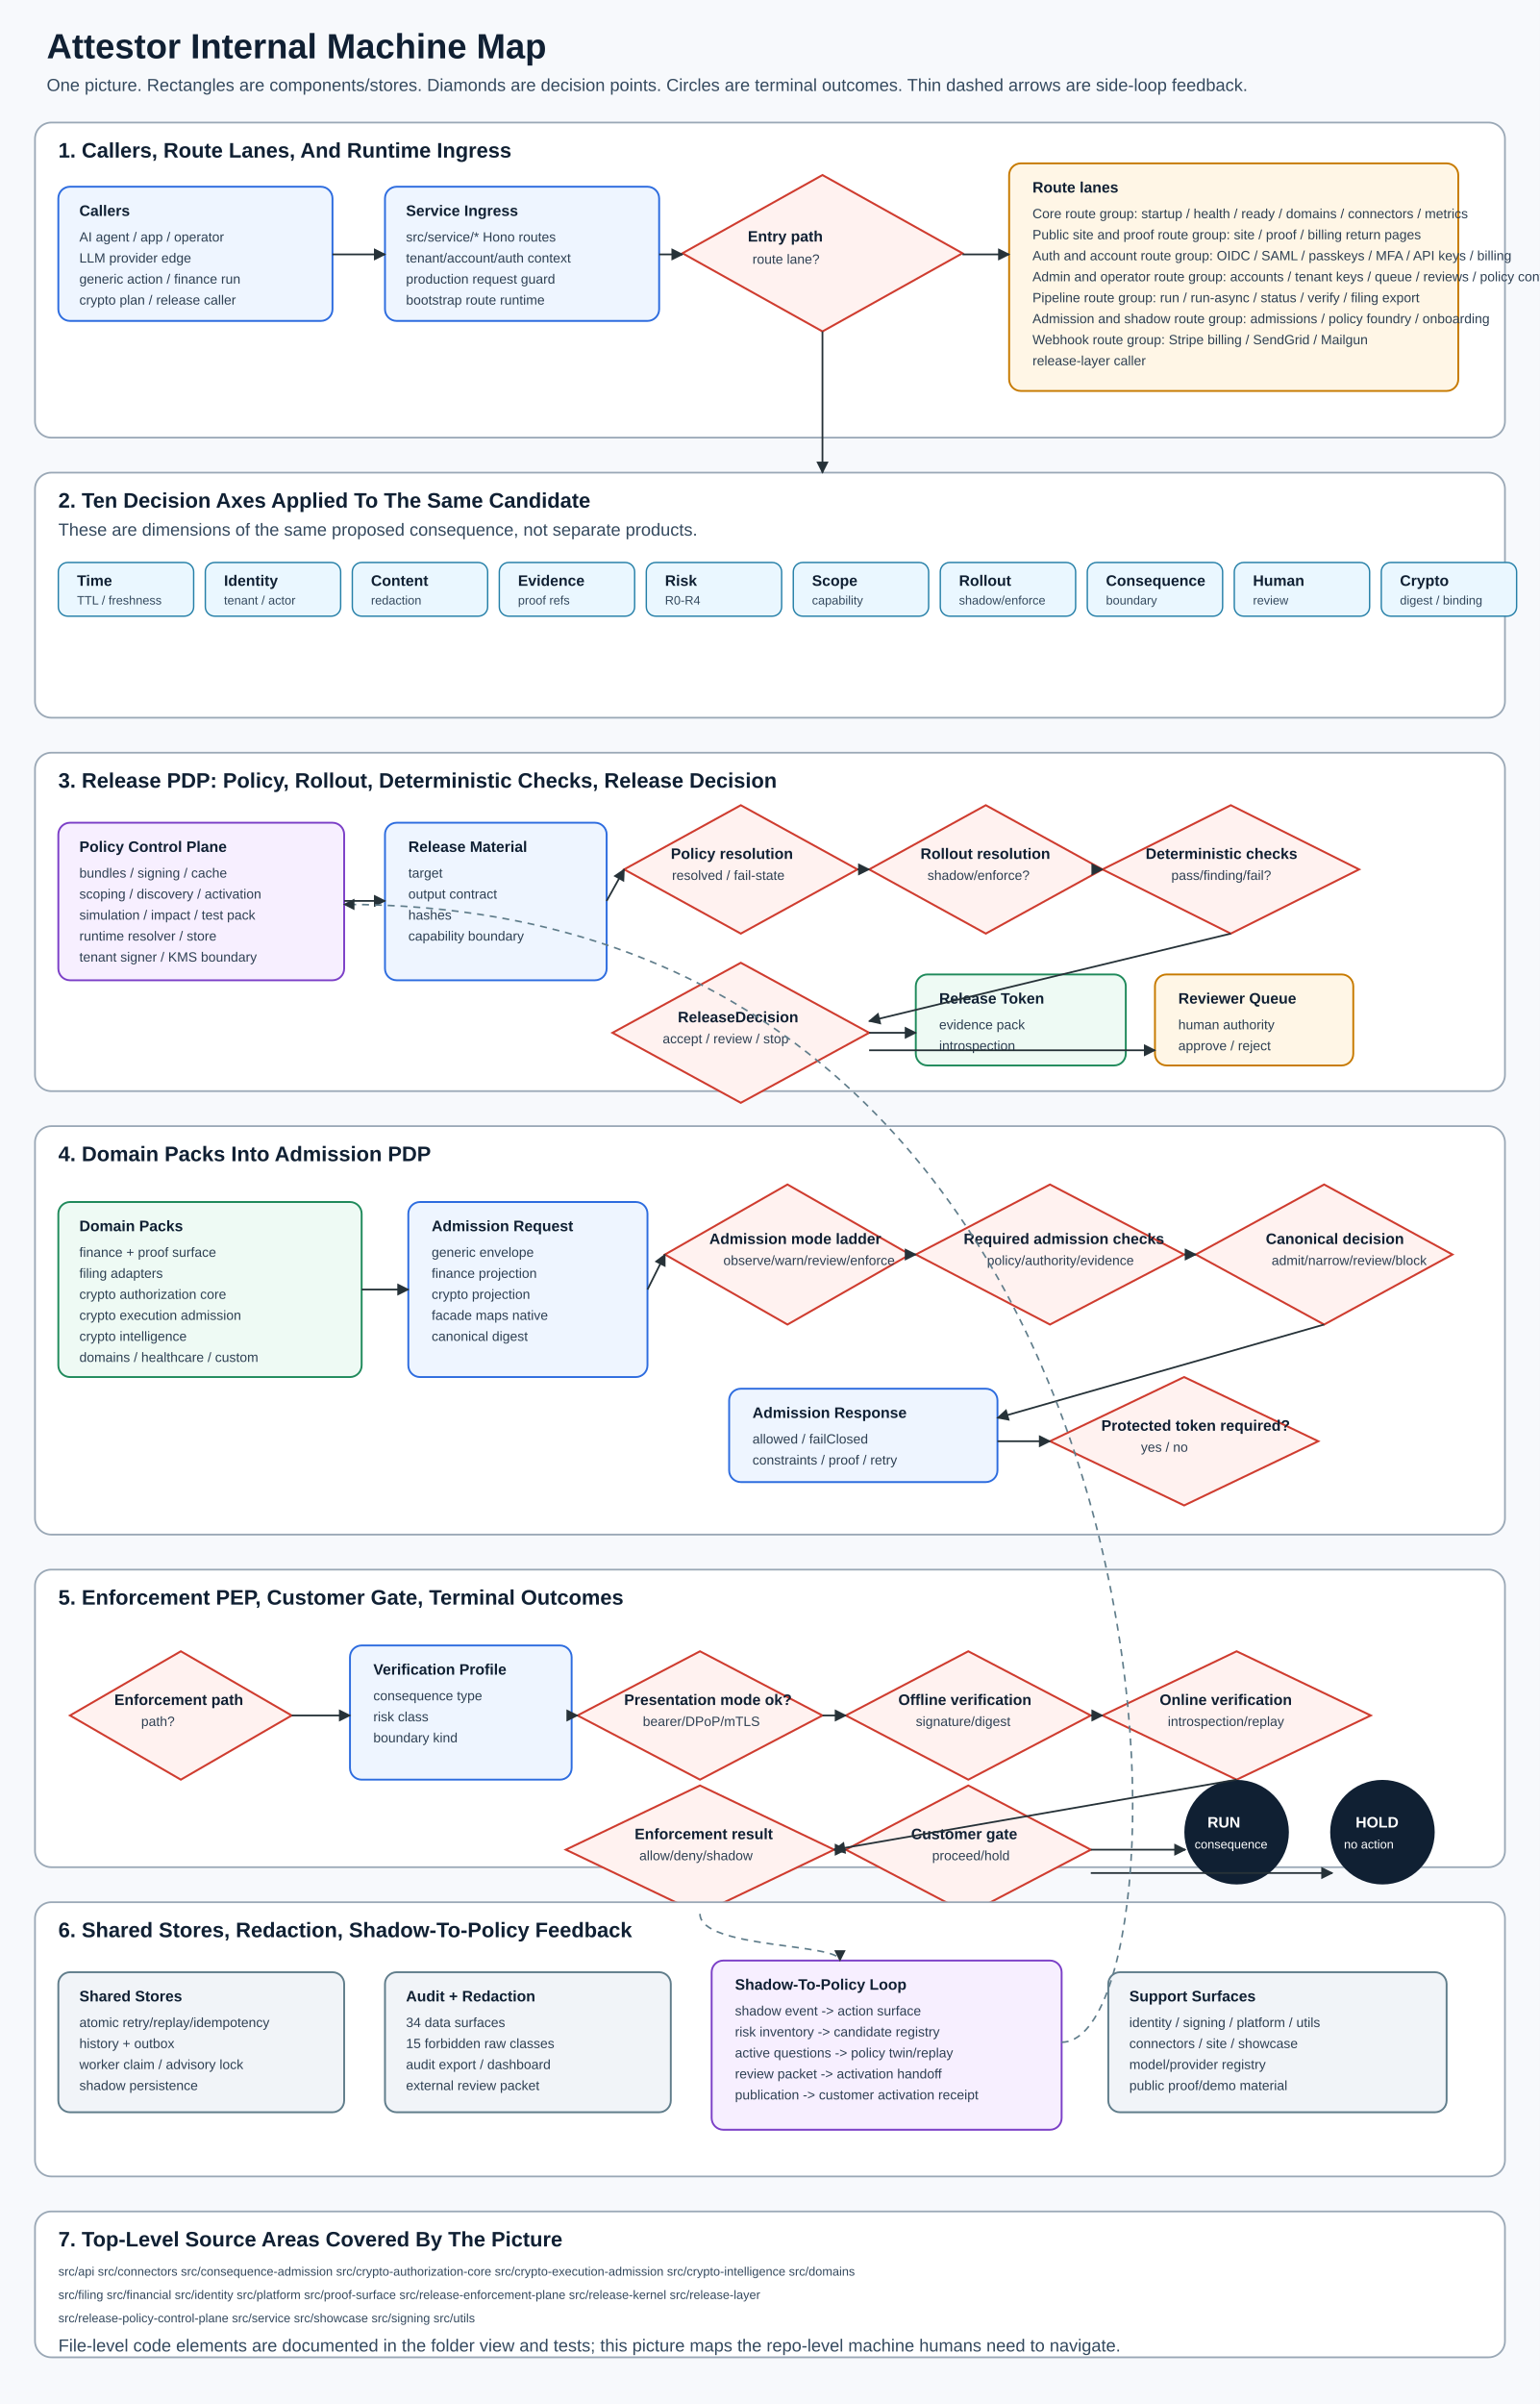
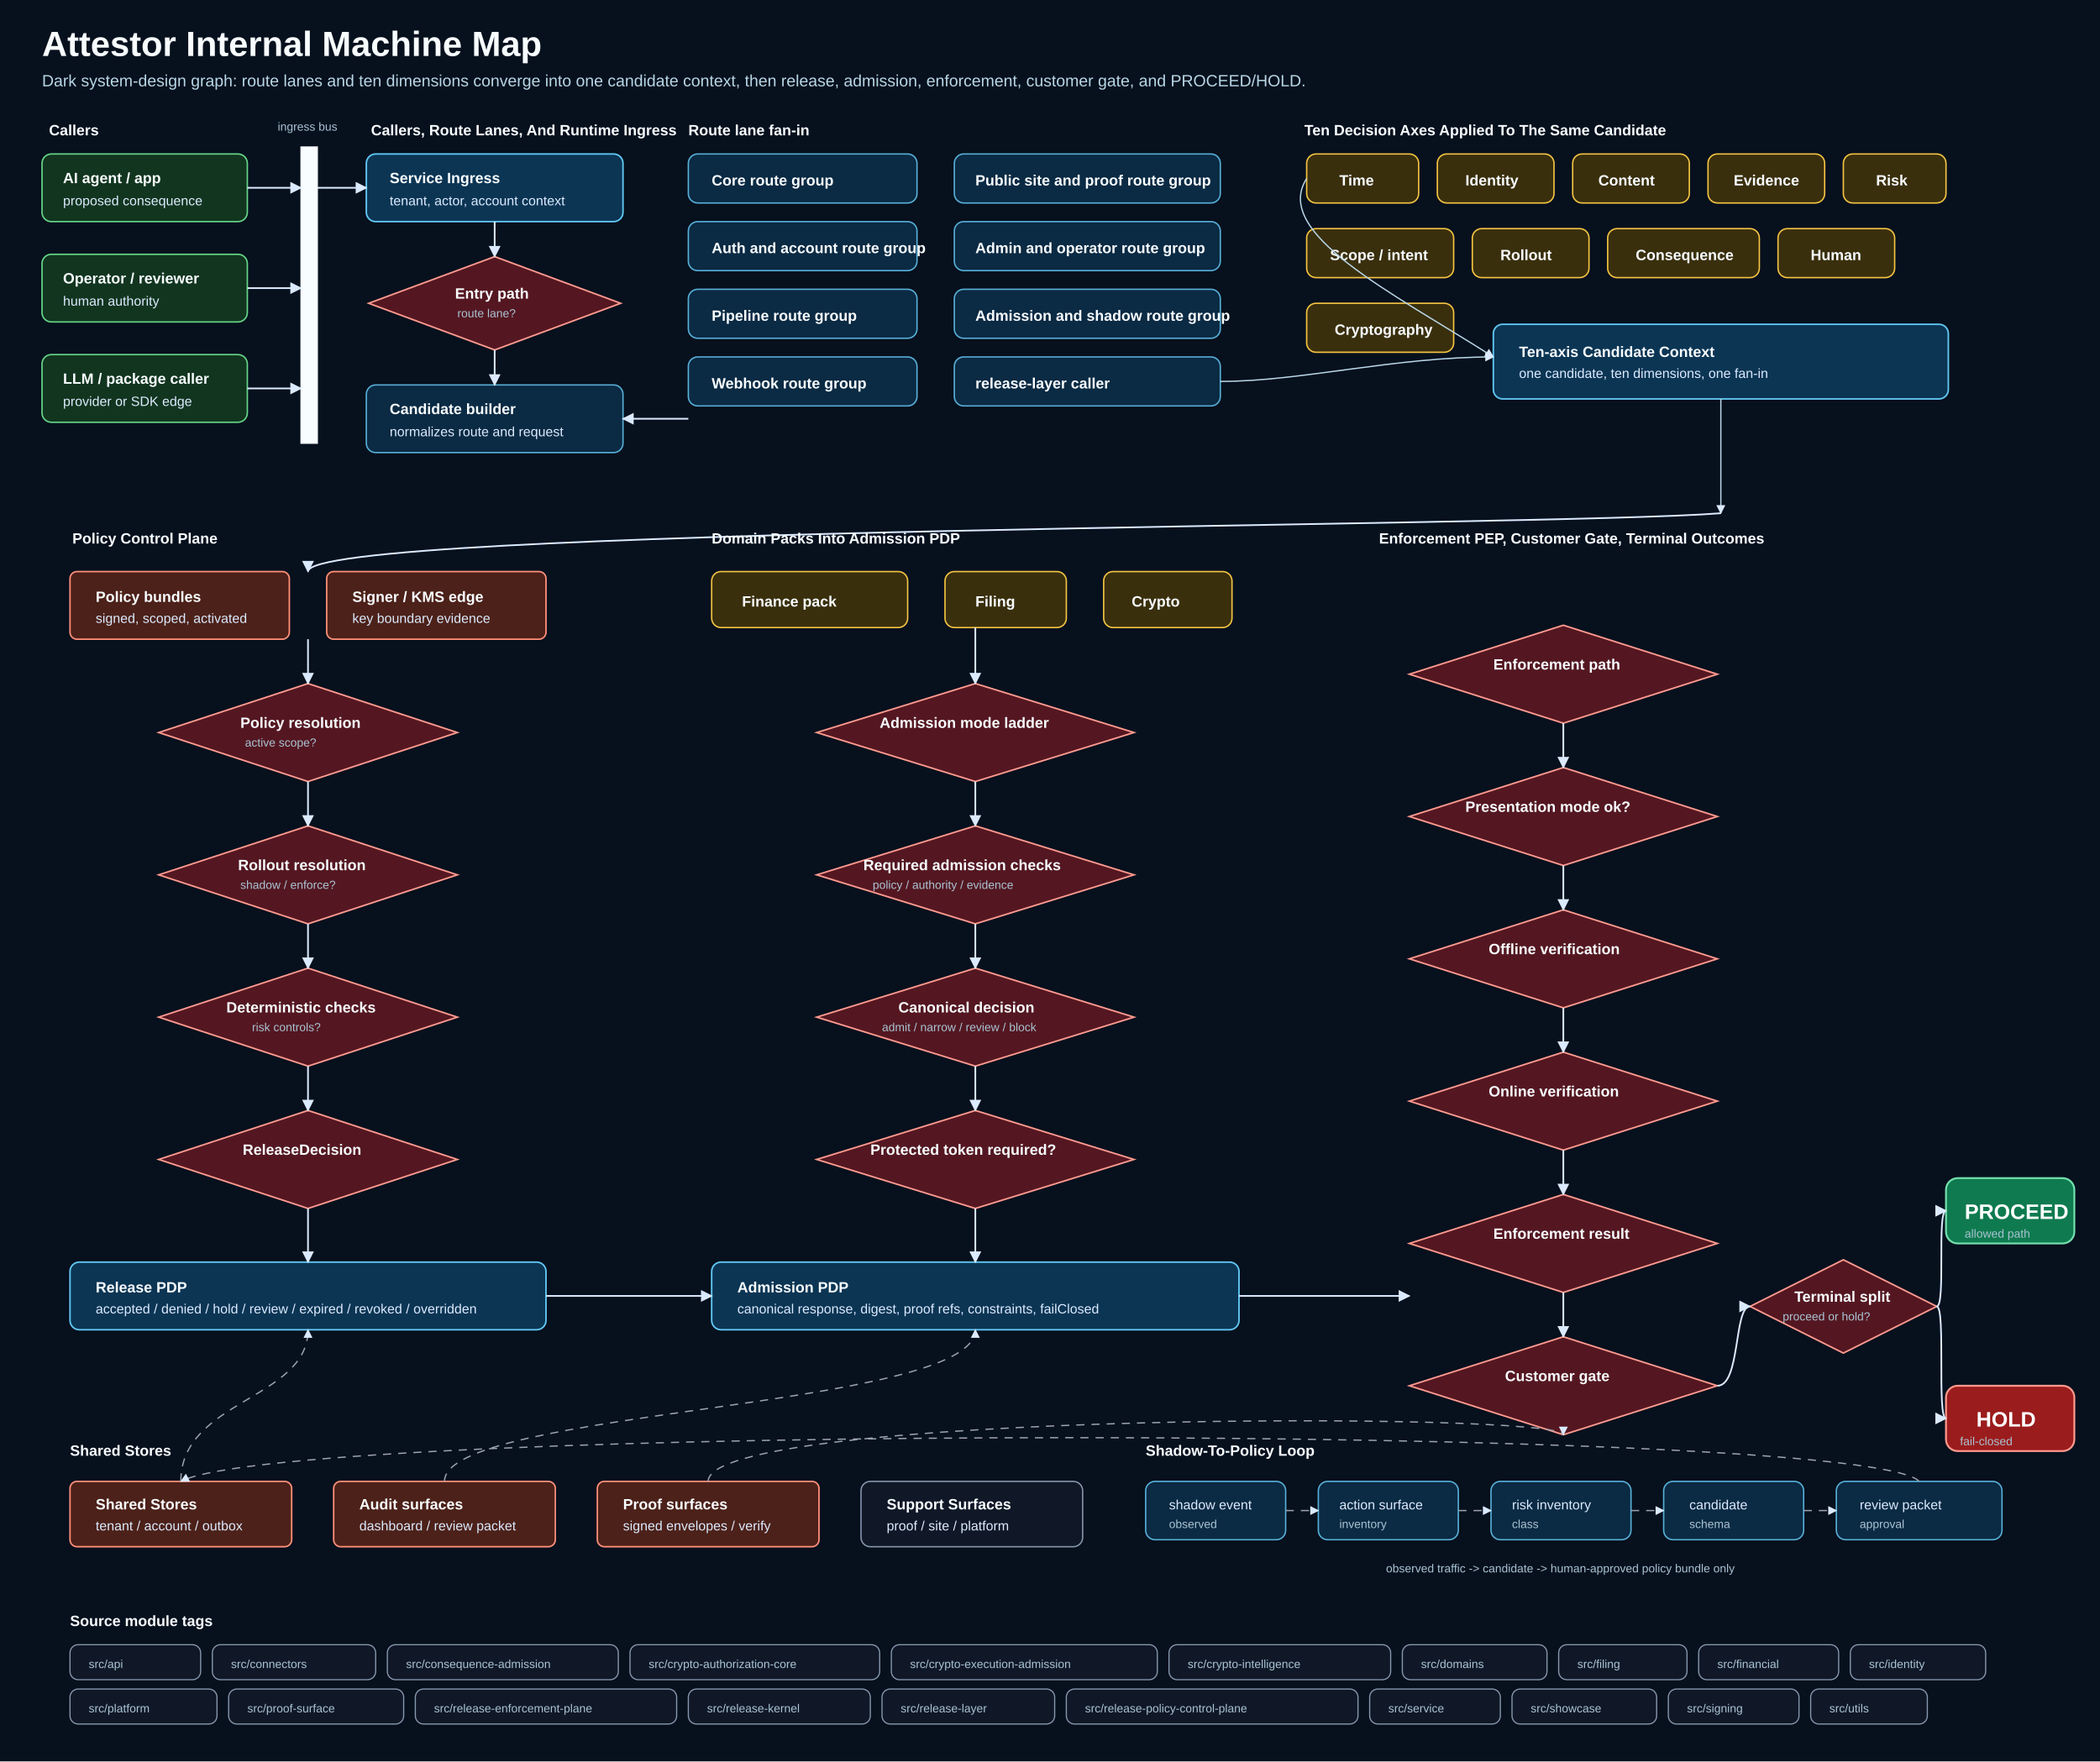
- <svg xmlns="http://www.w3.org/2000/svg" width="1320" height="2060" viewBox="0 0 1320 2060" role="img" aria-labelledby="title desc">
+ <svg xmlns="http://www.w3.org/2000/svg" width="1800" height="1510" viewBox="0 0 1800 1510" role="img" aria-labelledby="title desc">
  <defs>
    <marker id="arrow" viewBox="0 0 10 10" refX="9" refY="5" markerWidth="7" markerHeight="7" orient="auto-start-reverse">
-       <path d="M 0 0 L 10 5 L 0 10 z" fill="#263238" />
+       <path d="M 0 0 L 10 5 L 0 10 z" fill="#dbeafe" />
    </marker>
    <style>
-       .page { fill: #f7f9fc; }
-       .title { font: 700 30px Arial, Helvetica, sans-serif; fill: #102033; }
-       .subtitle { font: 400 15px Arial, Helvetica, sans-serif; fill: #34495e; }
-       .section { fill: #ffffff; stroke: #9aa8b6; stroke-width: 1.5; rx: 14; }
-       .sectionTitle { font: 700 18px Arial, Helvetica, sans-serif; fill: #102033; }
-       .box { fill: #eef5ff; stroke: #2d6cdf; stroke-width: 1.6; rx: 10; }
-       .box2 { fill: #eefaf4; stroke: #1f8a5b; stroke-width: 1.6; rx: 10; }
-       .box3 { fill: #fff6e6; stroke: #c77a00; stroke-width: 1.6; rx: 10; }
-       .box4 { fill: #f7efff; stroke: #7b3fc7; stroke-width: 1.6; rx: 10; }
-       .store { fill: #f1f4f8; stroke: #607d8b; stroke-width: 1.6; rx: 10; }
-       .term { fill: #102033; stroke: #102033; stroke-width: 1.6; }
-       .diamond { fill: #fff2f0; stroke: #cf3c2f; stroke-width: 1.7; }
-       .label { font: 700 13px Arial, Helvetica, sans-serif; fill: #102033; }
-       .small { font: 400 11.5px Arial, Helvetica, sans-serif; fill: #2e4053; }
-       .tiny { font: 400 10.5px Arial, Helvetica, sans-serif; fill: #34495e; }
-       .white { fill: #ffffff; }
-       .axis { fill: #eaf7ff; stroke: #2680a8; stroke-width: 1.2; rx: 8; }
-       .chip { fill: #ffffff; stroke: #bcc8d6; stroke-width: 1.1; rx: 8; }
-       .arrow { stroke: #263238; stroke-width: 1.5; fill: none; marker-end: url(#arrow); }
-       .dash { stroke: #607d8b; stroke-width: 1.4; fill: none; stroke-dasharray: 6 5; marker-end: url(#arrow); }
+       .page { fill: #07101d; }
+       .title { font: 700 30px Arial, Helvetica, sans-serif; fill: #f8fdff; }
+       .subtitle { font: 400 14px Arial, Helvetica, sans-serif; fill: #b8d7e6; }
+       .label { font: 700 12.8px Arial, Helvetica, sans-serif; fill: #f8fdff; }
+       .body { font: 400 11.5px Arial, Helvetica, sans-serif; fill: #dbeafe; }
+       .tiny { font: 400 10px Arial, Helvetica, sans-serif; fill: #a9c3d3; }
+       .nodeGreen { fill: #12351f; stroke: #64d487; stroke-width: 1.25; rx: 8; }
+       .nodeBlue { fill: #0c3554; stroke: #61c7f2; stroke-width: 1.35; rx: 8; }
+       .nodeBlue2 { fill: #0b2a43; stroke: #57afd7; stroke-width: 1.2; rx: 8; }
+       .nodeYellow { fill: #3a2f0d; stroke: #f4c542; stroke-width: 1.2; rx: 8; }
+       .nodeRed { fill: #4c2119; stroke: #ff8f79; stroke-width: 1.3; rx: 6; }
+       .nodeGray { fill: #101827; stroke: #8798ad; stroke-width: 1.15; rx: 8; }
+       .decision { fill: #541721; stroke: #ff9a8f; stroke-width: 1.35; }
+       .bus { fill: #f8fdff; stroke: #f8fdff; stroke-width: 1; }
+       .arrow { stroke: #dbeafe; stroke-width: 1.45; fill: none; marker-end: url(#arrow); }
+       .thinArrow { stroke: #b8d7e6; stroke-width: 1.1; fill: none; marker-end: url(#arrow); }
+       .dash { stroke: #9ca3af; stroke-width: 1.1; fill: none; stroke-dasharray: 7 6; marker-end: url(#arrow); }
+       .soft { stroke: #32536b; stroke-width: 1; fill: none; }
+       .proceed { fill: #0f7a4f; stroke: #75e0ae; stroke-width: 1.6; rx: 10; }
+       .hold { fill: #9b1c1c; stroke: #ff9a8f; stroke-width: 1.6; rx: 10; }
+       .termText { font: 700 18px Arial, Helvetica, sans-serif; fill: #ffffff; }
+       .chip { fill: #101827; stroke: #8798ad; stroke-width: 1; rx: 7; }
    </style>
  </defs>
-   <rect class="page" x="0" y="0" width="1320" height="2060" />
-   <text class="title" x="40" y="50">Attestor Internal Machine Map</text>
-   <text class="subtitle" x="40" y="78">One picture. Rectangles are components/stores. Diamonds are decision points. Circles are terminal outcomes. Thin dashed arrows are side-loop feedback.</text>
-   <rect class="section" x="30" y="105" width="1260" height="270" />
-   <text class="sectionTitle" x="50" y="135">1. Callers, Route Lanes, And Runtime Ingress</text>
-   <rect class="box" x="50" y="160" width="235" height="115" />
-   <text class="label" x="68" y="185">Callers</text>
-   <text class="small" x="68" y="207">AI agent / app / operator</text>
-   <text class="small" x="68" y="225">LLM provider edge</text>
-   <text class="small" x="68" y="243">generic action / finance run</text>
-   <text class="small" x="68" y="261">crypto plan / release caller</text>
-   <rect class="box" x="330" y="160" width="235" height="115" />
-   <text class="label" x="348" y="185">Service Ingress</text>
-   <text class="small" x="348" y="207">src/service/* Hono routes</text>
-   <text class="small" x="348" y="225">tenant/account/auth context</text>
-   <text class="small" x="348" y="243">production request guard</text>
-   <text class="small" x="348" y="261">bootstrap route runtime</text>
-   <polygon class="diamond" points="705,150 825,217 705,284 585,217" />
-   <text class="label" x="641" y="207">Entry path</text>
-   <text class="small" x="645" y="226">route lane?</text>
-   <rect class="box3" x="865" y="140" width="385" height="195" />
-   <text class="label" x="885" y="165">Route lanes</text>
-   <text class="small" x="885" y="187">Core route group: startup / health / ready / domains / connectors / metrics</text>
-   <text class="small" x="885" y="205">Public site and proof route group: site / proof / billing return pages</text>
-   <text class="small" x="885" y="223">Auth and account route group: OIDC / SAML / passkeys / MFA / API keys / billing</text>
-   <text class="small" x="885" y="241">Admin and operator route group: accounts / tenant keys / queue / reviews / policy control</text>
-   <text class="small" x="885" y="259">Pipeline route group: run / run-async / status / verify / filing export</text>
-   <text class="small" x="885" y="277">Admission and shadow route group: admissions / policy foundry / onboarding</text>
-   <text class="small" x="885" y="295">Webhook route group: Stripe billing / SendGrid / Mailgun</text>
-   <text class="small" x="885" y="313">release-layer caller</text>
-   <path class="arrow" d="M285 218 H330" />
-   <path class="arrow" d="M565 218 H585" />
-   <path class="arrow" d="M825 218 H865" />
-   <rect class="section" x="30" y="405" width="1260" height="210" />
-   <text class="sectionTitle" x="50" y="435">2. Ten Decision Axes Applied To The Same Candidate</text>
-   <text class="subtitle" x="50" y="459">These are dimensions of the same proposed consequence, not separate products.</text>
-   <g transform="translate(50 482)">
-     <rect class="axis" x="0" y="0" width="116" height="46" />
-     <text class="label" x="16" y="20">Time</text>
-     <text class="tiny" x="16" y="36">TTL / freshness</text>
-     <rect class="axis" x="126" y="0" width="116" height="46" />
-     <text class="label" x="142" y="20">Identity</text>
-     <text class="tiny" x="142" y="36">tenant / actor</text>
-     <rect class="axis" x="252" y="0" width="116" height="46" />
-     <text class="label" x="268" y="20">Content</text>
-     <text class="tiny" x="268" y="36">redaction</text>
-     <rect class="axis" x="378" y="0" width="116" height="46" />
-     <text class="label" x="394" y="20">Evidence</text>
-     <text class="tiny" x="394" y="36">proof refs</text>
-     <rect class="axis" x="504" y="0" width="116" height="46" />
-     <text class="label" x="520" y="20">Risk</text>
-     <text class="tiny" x="520" y="36">R0-R4</text>
-     <rect class="axis" x="630" y="0" width="116" height="46" />
-     <text class="label" x="646" y="20">Scope</text>
-     <text class="tiny" x="646" y="36">capability</text>
-     <rect class="axis" x="756" y="0" width="116" height="46" />
-     <text class="label" x="772" y="20">Rollout</text>
-     <text class="tiny" x="772" y="36">shadow/enforce</text>
-     <rect class="axis" x="882" y="0" width="116" height="46" />
-     <text class="label" x="898" y="20">Consequence</text>
-     <text class="tiny" x="898" y="36">boundary</text>
-     <rect class="axis" x="1008" y="0" width="116" height="46" />
-     <text class="label" x="1024" y="20">Human</text>
-     <text class="tiny" x="1024" y="36">review</text>
-     <rect class="axis" x="1134" y="0" width="116" height="46" />
-     <text class="label" x="1150" y="20">Crypto</text>
-     <text class="tiny" x="1150" y="36">digest / binding</text>
-   </g>
-   <path class="arrow" d="M705 284 V405" />
-   <rect class="section" x="30" y="645" width="1260" height="290" />
-   <text class="sectionTitle" x="50" y="675">3. Release PDP: Policy, Rollout, Deterministic Checks, Release Decision</text>
-   <rect class="box4" x="50" y="705" width="245" height="135" />
-   <text class="label" x="68" y="730">Policy Control Plane</text>
-   <text class="small" x="68" y="752">bundles / signing / cache</text>
-   <text class="small" x="68" y="770">scoping / discovery / activation</text>
-   <text class="small" x="68" y="788">simulation / impact / test pack</text>
-   <text class="small" x="68" y="806">runtime resolver / store</text>
-   <text class="small" x="68" y="824">tenant signer / KMS boundary</text>
-   <rect class="box" x="330" y="705" width="190" height="135" />
-   <text class="label" x="350" y="730">Release Material</text>
-   <text class="small" x="350" y="752">target</text>
-   <text class="small" x="350" y="770">output contract</text>
-   <text class="small" x="350" y="788">hashes</text>
-   <text class="small" x="350" y="806">capability boundary</text>
-   <polygon class="diamond" points="635,690 735,745 635,800 535,745" />
-   <text class="label" x="575" y="736">Policy resolution</text>
-   <text class="small" x="576" y="754">resolved / fail-state</text>
-   <polygon class="diamond" points="845,690 945,745 845,800 745,745" />
-   <text class="label" x="789" y="736">Rollout resolution</text>
-   <text class="small" x="795" y="754">shadow/enforce?</text>
-   <polygon class="diamond" points="1055,690 1165,745 1055,800 945,745" />
-   <text class="label" x="982" y="736">Deterministic checks</text>
-   <text class="small" x="1004" y="754">pass/finding/fail?</text>
-   <polygon class="diamond" points="635,825 745,885 635,945 525,885" />
-   <text class="label" x="581" y="876">ReleaseDecision</text>
-   <text class="small" x="568" y="894">accept / review / stop</text>
-   <rect class="box2" x="785" y="835" width="180" height="78" />
-   <text class="label" x="805" y="860">Release Token</text>
-   <text class="small" x="805" y="882">evidence pack</text>
-   <text class="small" x="805" y="900">introspection</text>
-   <rect class="box3" x="990" y="835" width="170" height="78" />
-   <text class="label" x="1010" y="860">Reviewer Queue</text>
-   <text class="small" x="1010" y="882">human authority</text>
-   <text class="small" x="1010" y="900">approve / reject</text>
-   <path class="arrow" d="M295 772 H330" />
-   <path class="arrow" d="M520 772 L535 745" />
-   <path class="arrow" d="M735 745 H745" />
-   <path class="arrow" d="M945 745 H945" />
-   <path class="arrow" d="M1055 800 L745 875" />
-   <path class="arrow" d="M745 885 H785" />
-   <path class="arrow" d="M745 900 H990" />
-   <rect class="section" x="30" y="965" width="1260" height="350" />
-   <text class="sectionTitle" x="50" y="995">4. Domain Packs Into Admission PDP</text>
-   <rect class="box2" x="50" y="1030" width="260" height="150" />
-   <text class="label" x="68" y="1055">Domain Packs</text>
-   <text class="small" x="68" y="1077">finance + proof surface</text>
-   <text class="small" x="68" y="1095">filing adapters</text>
-   <text class="small" x="68" y="1113">crypto authorization core</text>
-   <text class="small" x="68" y="1131">crypto execution admission</text>
-   <text class="small" x="68" y="1149">crypto intelligence</text>
-   <text class="small" x="68" y="1167">domains / healthcare / custom</text>
-   <rect class="box" x="350" y="1030" width="205" height="150" />
-   <text class="label" x="370" y="1055">Admission Request</text>
-   <text class="small" x="370" y="1077">generic envelope</text>
-   <text class="small" x="370" y="1095">finance projection</text>
-   <text class="small" x="370" y="1113">crypto projection</text>
-   <text class="small" x="370" y="1131">facade maps native</text>
-   <text class="small" x="370" y="1149">canonical digest</text>
-   <polygon class="diamond" points="675,1015 780,1075 675,1135 570,1075" />
-   <text class="label" x="608" y="1066">Admission mode ladder</text>
-   <text class="small" x="620" y="1084">observe/warn/review/enforce</text>
-   <polygon class="diamond" points="900,1015 1015,1075 900,1135 785,1075" />
-   <text class="label" x="826" y="1066">Required admission checks</text>
-   <text class="small" x="846" y="1084">policy/authority/evidence</text>
-   <polygon class="diamond" points="1135,1015 1245,1075 1135,1135 1025,1075" />
-   <text class="label" x="1085" y="1066">Canonical decision</text>
-   <text class="small" x="1090" y="1084">admit/narrow/review/block</text>
-   <rect class="box" x="625" y="1190" width="230" height="80" />
-   <text class="label" x="645" y="1215">Admission Response</text>
-   <text class="small" x="645" y="1237">allowed / failClosed</text>
-   <text class="small" x="645" y="1255">constraints / proof / retry</text>
-   <polygon class="diamond" points="1015,1180 1130,1235 1015,1290 900,1235" />
-   <text class="label" x="944" y="1226">Protected token required?</text>
-   <text class="small" x="978" y="1244">yes / no</text>
-   <path class="arrow" d="M310 1105 H350" />
-   <path class="arrow" d="M555 1105 L570 1075" />
-   <path class="arrow" d="M780 1075 H785" />
-   <path class="arrow" d="M1015 1075 H1025" />
-   <path class="arrow" d="M1135 1135 L855 1215" />
-   <path class="arrow" d="M855 1235 H900" />
-   <rect class="section" x="30" y="1345" width="1260" height="255" />
-   <text class="sectionTitle" x="50" y="1375">5. Enforcement PEP, Customer Gate, Terminal Outcomes</text>
-   <polygon class="diamond" points="155,1415 250,1470 155,1525 60,1470" />
-   <text class="label" x="98" y="1461">Enforcement path</text>
-   <text class="small" x="121" y="1479">path?</text>
-   <rect class="box" x="300" y="1410" width="190" height="115" />
-   <text class="label" x="320" y="1435">Verification Profile</text>
-   <text class="small" x="320" y="1457">consequence type</text>
-   <text class="small" x="320" y="1475">risk class</text>
-   <text class="small" x="320" y="1493">boundary kind</text>
-   <polygon class="diamond" points="600,1415 705,1470 600,1525 495,1470" />
-   <text class="label" x="535" y="1461">Presentation mode ok?</text>
-   <text class="small" x="551" y="1479">bearer/DPoP/mTLS</text>
-   <polygon class="diamond" points="830,1415 935,1470 830,1525 725,1470" />
-   <text class="label" x="770" y="1461">Offline verification</text>
-   <text class="small" x="785" y="1479">signature/digest</text>
-   <polygon class="diamond" points="1060,1415 1175,1470 1060,1525 945,1470" />
-   <text class="label" x="994" y="1461">Online verification</text>
-   <text class="small" x="1001" y="1479">introspection/replay</text>
-   <polygon class="diamond" points="600,1530 715,1585 600,1640 485,1585" />
-   <text class="label" x="544" y="1576">Enforcement result</text>
-   <text class="small" x="548" y="1594">allow/deny/shadow</text>
-   <polygon class="diamond" points="830,1530 935,1585 830,1640 725,1585" />
-   <text class="label" x="781" y="1576">Customer gate</text>
-   <text class="small" x="799" y="1594">proceed/hold</text>
-   <circle class="term" cx="1060" cy="1570" r="44" />
-   <text class="label white" x="1035" y="1566">RUN</text>
-   <text class="tiny white" x="1024" y="1584">consequence</text>
-   <circle class="term" cx="1185" cy="1570" r="44" />
-   <text class="label white" x="1162" y="1566">HOLD</text>
-   <text class="tiny white" x="1152" y="1584">no action</text>
-   <path class="arrow" d="M250 1470 H300" />
-   <path class="arrow" d="M490 1470 H495" />
-   <path class="arrow" d="M705 1470 H725" />
-   <path class="arrow" d="M935 1470 H945" />
-   <path class="arrow" d="M1060 1525 L715 1585" />
-   <path class="arrow" d="M715 1585 H725" />
-   <path class="arrow" d="M935 1585 H1016" />
-   <path class="arrow" d="M935 1605 H1142" />
-   <rect class="section" x="30" y="1630" width="1260" height="235" />
-   <text class="sectionTitle" x="50" y="1660">6. Shared Stores, Redaction, Shadow-To-Policy Feedback</text>
-   <rect class="store" x="50" y="1690" width="245" height="120" />
-   <text class="label" x="68" y="1715">Shared Stores</text>
-   <text class="small" x="68" y="1737">atomic retry/replay/idempotency</text>
-   <text class="small" x="68" y="1755">history + outbox</text>
-   <text class="small" x="68" y="1773">worker claim / advisory lock</text>
-   <text class="small" x="68" y="1791">shadow persistence</text>
-   <rect class="store" x="330" y="1690" width="245" height="120" />
-   <text class="label" x="348" y="1715">Audit + Redaction</text>
-   <text class="small" x="348" y="1737">34 data surfaces</text>
-   <text class="small" x="348" y="1755">15 forbidden raw classes</text>
-   <text class="small" x="348" y="1773">audit export / dashboard</text>
-   <text class="small" x="348" y="1791">external review packet</text>
-   <rect class="box4" x="610" y="1680" width="300" height="145" />
-   <text class="label" x="630" y="1705">Shadow-To-Policy Loop</text>
-   <text class="small" x="630" y="1727">shadow event -&gt; action surface</text>
-   <text class="small" x="630" y="1745">risk inventory -&gt; candidate registry</text>
-   <text class="small" x="630" y="1763">active questions -&gt; policy twin/replay</text>
-   <text class="small" x="630" y="1781">review packet -&gt; activation handoff</text>
-   <text class="small" x="630" y="1799">publication -&gt; customer activation receipt</text>
-   <rect class="store" x="950" y="1690" width="290" height="120" />
-   <text class="label" x="968" y="1715">Support Surfaces</text>
-   <text class="small" x="968" y="1737">identity / signing / platform / utils</text>
-   <text class="small" x="968" y="1755">connectors / site / showcase</text>
-   <text class="small" x="968" y="1773">model/provider registry</text>
-   <text class="small" x="968" y="1791">public proof/demo material</text>
-   <path class="dash" d="M600 1640 C600 1670, 720 1665, 720 1680" />
-   <path class="dash" d="M910 1750 C1030 1750, 1040 775, 295 775" />
-   <rect class="section" x="30" y="1895" width="1260" height="125" />
-   <text class="sectionTitle" x="50" y="1925">7. Top-Level Source Areas Covered By The Picture</text>
-   <text class="tiny" x="50" y="1950">src/api  src/connectors  src/consequence-admission  src/crypto-authorization-core  src/crypto-execution-admission  src/crypto-intelligence  src/domains</text>
-   <text class="tiny" x="50" y="1970">src/filing  src/financial  src/identity  src/platform  src/proof-surface  src/release-enforcement-plane  src/release-kernel  src/release-layer</text>
-   <text class="tiny" x="50" y="1990">src/release-policy-control-plane  src/service  src/showcase  src/signing  src/utils</text>
-   <text class="subtitle" x="50" y="2015">File-level code elements are documented in the folder view and tests; this picture maps the repo-level machine humans need to navigate.</text>
+   <rect class="page" x="0" y="0" width="1800" height="1510" />
+   <text class="title" x="36" y="48">Attestor Internal Machine Map</text>
+   <text class="subtitle" x="36" y="74">Dark system-design graph: route lanes and ten dimensions converge into one candidate context, then release, admission, enforcement, customer gate, and PROCEED/HOLD.</text>
+   <text class="label" x="42" y="116">Callers</text>
+   <rect class="nodeGreen" x="36" y="132" width="176" height="58" />
+   <text class="label" x="54" y="157">AI agent / app</text>
+   <text class="body" x="54" y="176">proposed consequence</text>
+   <rect class="nodeGreen" x="36" y="218" width="176" height="58" />
+   <text class="label" x="54" y="243">Operator / reviewer</text>
+   <text class="body" x="54" y="262">human authority</text>
+   <rect class="nodeGreen" x="36" y="304" width="176" height="58" />
+   <text class="label" x="54" y="329">LLM / package caller</text>
+   <text class="body" x="54" y="348">provider or SDK edge</text>
+   <rect class="bus" x="258" y="126" width="14" height="254" />
+   <text class="tiny" x="238" y="112">ingress bus</text>
+   <path class="arrow" d="M212 161 H258" />
+   <path class="arrow" d="M212 247 H258" />
+   <path class="arrow" d="M212 333 H258" />
+   <text class="label" x="318" y="116">Callers, Route Lanes, And Runtime Ingress</text>
+   <rect class="nodeBlue" x="314" y="132" width="220" height="58" />
+   <text class="label" x="334" y="157">Service Ingress</text>
+   <text class="body" x="334" y="176">tenant, actor, account context</text>
+   <polygon class="decision" points="424,220 532,260 424,300 316,260" />
+   <text class="label" x="390" y="256">Entry path</text>
+   <text class="tiny" x="392" y="272">route lane?</text>
+   <rect class="nodeBlue2" x="314" y="330" width="220" height="58" />
+   <text class="label" x="334" y="355">Candidate builder</text>
+   <text class="body" x="334" y="374">normalizes route and request</text>
+   <path class="arrow" d="M272 161 H314" />
+   <path class="arrow" d="M424 190 V220" />
+   <path class="arrow" d="M424 300 V330" />
+   <text class="label" x="590" y="116">Route lane fan-in</text>
+   <rect class="nodeBlue2" x="590" y="132" width="196" height="42" />
+   <text class="label" x="610" y="159">Core route group</text>
+   <rect class="nodeBlue2" x="818" y="132" width="228" height="42" />
+   <text class="label" x="836" y="159">Public site and proof route group</text>
+   <rect class="nodeBlue2" x="590" y="190" width="196" height="42" />
+   <text class="label" x="610" y="217">Auth and account route group</text>
+   <rect class="nodeBlue2" x="818" y="190" width="228" height="42" />
+   <text class="label" x="836" y="217">Admin and operator route group</text>
+   <rect class="nodeBlue2" x="590" y="248" width="196" height="42" />
+   <text class="label" x="610" y="275">Pipeline route group</text>
+   <rect class="nodeBlue2" x="818" y="248" width="228" height="42" />
+   <text class="label" x="836" y="275">Admission and shadow route group</text>
+   <rect class="nodeBlue2" x="590" y="306" width="196" height="42" />
+   <text class="label" x="610" y="333">Webhook route group</text>
+   <rect class="nodeBlue2" x="818" y="306" width="228" height="42" />
+   <text class="label" x="836" y="333">release-layer caller</text>
+   <path class="arrow" d="M590 359 H534" />
+   <text class="label" x="1118" y="116">Ten Decision Axes Applied To The Same Candidate</text>
+   <rect class="nodeYellow" x="1120" y="132" width="96" height="42" />
+   <text class="label" x="1148" y="159">Time</text>
+   <rect class="nodeYellow" x="1232" y="132" width="100" height="42" />
+   <text class="label" x="1256" y="159">Identity</text>
+   <rect class="nodeYellow" x="1348" y="132" width="100" height="42" />
+   <text class="label" x="1370" y="159">Content</text>
+   <rect class="nodeYellow" x="1464" y="132" width="100" height="42" />
+   <text class="label" x="1486" y="159">Evidence</text>
+   <rect class="nodeYellow" x="1580" y="132" width="88" height="42" />
+   <text class="label" x="1608" y="159">Risk</text>
+   <rect class="nodeYellow" x="1120" y="196" width="126" height="42" />
+   <text class="label" x="1140" y="223">Scope / intent</text>
+   <rect class="nodeYellow" x="1262" y="196" width="100" height="42" />
+   <text class="label" x="1286" y="223">Rollout</text>
+   <rect class="nodeYellow" x="1378" y="196" width="130" height="42" />
+   <text class="label" x="1402" y="223">Consequence</text>
+   <rect class="nodeYellow" x="1524" y="196" width="100" height="42" />
+   <text class="label" x="1552" y="223">Human</text>
+   <rect class="nodeYellow" x="1120" y="260" width="126" height="42" />
+   <text class="label" x="1144" y="287">Cryptography</text>
+   <rect class="nodeBlue" x="1280" y="278" width="390" height="64" />
+   <text class="label" x="1302" y="306">Ten-axis Candidate Context</text>
+   <text class="body" x="1302" y="324">one candidate, ten dimensions, one fan-in</text>
+   <path class="thinArrow" d="M1046 327 C1115 327 1195 306 1280 306" />
+   <path class="thinArrow" d="M1120 153 C1090 200 1192 250 1280 306" />
+   <path class="thinArrow" d="M1475 342 V440" />
+   <text class="label" x="62" y="466">Policy Control Plane</text>
+   <rect class="nodeRed" x="60" y="490" width="188" height="58" />
+   <text class="label" x="82" y="516">Policy bundles</text>
+   <text class="body" x="82" y="534">signed, scoped, activated</text>
+   <rect class="nodeRed" x="280" y="490" width="188" height="58" />
+   <text class="label" x="302" y="516">Signer / KMS edge</text>
+   <text class="body" x="302" y="534">key boundary evidence</text>
+   <polygon class="decision" points="264,586 392,628 264,670 136,628" />
+   <text class="label" x="206" y="624">Policy resolution</text>
+   <text class="tiny" x="210" y="640">active scope?</text>
+   <polygon class="decision" points="264,708 392,750 264,792 136,750" />
+   <text class="label" x="204" y="746">Rollout resolution</text>
+   <text class="tiny" x="206" y="762">shadow / enforce?</text>
+   <polygon class="decision" points="264,830 392,872 264,914 136,872" />
+   <text class="label" x="194" y="868">Deterministic checks</text>
+   <text class="tiny" x="216" y="884">risk controls?</text>
+   <polygon class="decision" points="264,952 392,994 264,1036 136,994" />
+   <text class="label" x="208" y="990">ReleaseDecision</text>
+   <rect class="nodeBlue" x="60" y="1082" width="408" height="58" />
+   <text class="label" x="82" y="1108">Release PDP</text>
+   <text class="body" x="82" y="1126">accepted / denied / hold / review / expired / revoked / overridden</text>
+   <path class="arrow" d="M1475 440 C1320 452 264 452 264 490" />
+   <path class="arrow" d="M264 548 V586" />
+   <path class="arrow" d="M264 670 V708" />
+   <path class="arrow" d="M264 792 V830" />
+   <path class="arrow" d="M264 914 V952" />
+   <path class="arrow" d="M264 1036 V1082" />
+   <text class="label" x="610" y="466">Domain Packs Into Admission PDP</text>
+   <rect class="nodeYellow" x="610" y="490" width="168" height="48" />
+   <text class="label" x="636" y="520">Finance pack</text>
+   <rect class="nodeYellow" x="810" y="490" width="104" height="48" />
+   <text class="label" x="836" y="520">Filing</text>
+   <rect class="nodeYellow" x="946" y="490" width="110" height="48" />
+   <text class="label" x="970" y="520">Crypto</text>
+   <polygon class="decision" points="836,586 972,628 836,670 700,628" />
+   <text class="label" x="754" y="624">Admission mode ladder</text>
+   <polygon class="decision" points="836,708 972,750 836,792 700,750" />
+   <text class="label" x="740" y="746">Required admission checks</text>
+   <text class="tiny" x="748" y="762">policy / authority / evidence</text>
+   <polygon class="decision" points="836,830 972,872 836,914 700,872" />
+   <text class="label" x="770" y="868">Canonical decision</text>
+   <text class="tiny" x="756" y="884">admit / narrow / review / block</text>
+   <polygon class="decision" points="836,952 972,994 836,1036 700,994" />
+   <text class="label" x="746" y="990">Protected token required?</text>
+   <rect class="nodeBlue" x="610" y="1082" width="452" height="58" />
+   <text class="label" x="632" y="1108">Admission PDP</text>
+   <text class="body" x="632" y="1126">canonical response, digest, proof refs, constraints, failClosed</text>
+   <path class="arrow" d="M468 1111 H610" />
+   <path class="arrow" d="M836 538 V586" />
+   <path class="arrow" d="M836 670 V708" />
+   <path class="arrow" d="M836 792 V830" />
+   <path class="arrow" d="M836 914 V952" />
+   <path class="arrow" d="M836 1036 V1082" />
+   <text class="label" x="1182" y="466">Enforcement PEP, Customer Gate, Terminal Outcomes</text>
+   <polygon class="decision" points="1340,536 1472,578 1340,620 1208,578" />
+   <text class="label" x="1280" y="574">Enforcement path</text>
+   <polygon class="decision" points="1340,658 1472,700 1340,742 1208,700" />
+   <text class="label" x="1256" y="696">Presentation mode ok?</text>
+   <polygon class="decision" points="1340,780 1472,822 1340,864 1208,822" />
+   <text class="label" x="1276" y="818">Offline verification</text>
+   <polygon class="decision" points="1340,902 1472,944 1340,986 1208,944" />
+   <text class="label" x="1276" y="940">Online verification</text>
+   <polygon class="decision" points="1340,1024 1472,1066 1340,1108 1208,1066" />
+   <text class="label" x="1280" y="1062">Enforcement result</text>
+   <polygon class="decision" points="1340,1146 1472,1188 1340,1230 1208,1188" />
+   <text class="label" x="1290" y="1184">Customer gate</text>
+   <polygon class="decision" points="1580,1080 1660,1120 1580,1160 1500,1120" />
+   <text class="label" x="1538" y="1116">Terminal split</text>
+   <text class="tiny" x="1528" y="1132">proceed or hold?</text>
+   <rect class="proceed" x="1668" y="1010" width="110" height="56" />
+   <text class="termText" x="1684" y="1045">PROCEED</text>
+   <text class="tiny" x="1684" y="1061">allowed path</text>
+   <rect class="hold" x="1668" y="1188" width="110" height="56" />
+   <text class="termText" x="1694" y="1223">HOLD</text>
+   <text class="tiny" x="1680" y="1239">fail-closed</text>
+   <path class="arrow" d="M1062 1111 H1208" />
+   <path class="arrow" d="M1340 620 V658" />
+   <path class="arrow" d="M1340 742 V780" />
+   <path class="arrow" d="M1340 864 V902" />
+   <path class="arrow" d="M1340 986 V1024" />
+   <path class="arrow" d="M1340 1108 V1146" />
+   <path class="arrow" d="M1472 1188 C1492 1188 1486 1120 1500 1120" />
+   <path class="arrow" d="M1660 1120 C1668 1120 1660 1038 1668 1038" />
+   <path class="arrow" d="M1660 1120 C1668 1120 1660 1216 1668 1216" />
+   <text class="label" x="60" y="1248">Shared Stores</text>
+   <rect class="nodeRed" x="60" y="1270" width="190" height="56" />
+   <text class="label" x="82" y="1294">Shared Stores</text>
+   <text class="body" x="82" y="1312">tenant / account / outbox</text>
+   <rect class="nodeRed" x="286" y="1270" width="190" height="56" />
+   <text class="label" x="308" y="1294">Audit surfaces</text>
+   <text class="body" x="308" y="1312">dashboard / review packet</text>
+   <rect class="nodeRed" x="512" y="1270" width="190" height="56" />
+   <text class="label" x="534" y="1294">Proof surfaces</text>
+   <text class="body" x="534" y="1312">signed envelopes / verify</text>
+   <rect class="nodeGray" x="738" y="1270" width="190" height="56" />
+   <text class="label" x="760" y="1294">Support Surfaces</text>
+   <text class="body" x="760" y="1312">proof / site / platform</text>
+   <path class="dash" d="M155 1270 C155 1200 264 1200 264 1140" />
+   <path class="dash" d="M381 1270 C381 1208 836 1208 836 1140" />
+   <path class="dash" d="M607 1270 C607 1210 1340 1210 1340 1230" />
+   <text class="label" x="982" y="1248">Shadow-To-Policy Loop</text>
+   <rect class="nodeBlue2" x="982" y="1270" width="120" height="50" />
+   <text class="body" x="1002" y="1294">shadow event</text>
+   <text class="tiny" x="1002" y="1310">observed</text>
+   <rect class="nodeBlue2" x="1130" y="1270" width="120" height="50" />
+   <text class="body" x="1148" y="1294">action surface</text>
+   <text class="tiny" x="1148" y="1310">inventory</text>
+   <rect class="nodeBlue2" x="1278" y="1270" width="120" height="50" />
+   <text class="body" x="1296" y="1294">risk inventory</text>
+   <text class="tiny" x="1296" y="1310">class</text>
+   <rect class="nodeBlue2" x="1426" y="1270" width="120" height="50" />
+   <text class="body" x="1448" y="1294">candidate</text>
+   <text class="tiny" x="1448" y="1310">schema</text>
+   <rect class="nodeBlue2" x="1574" y="1270" width="142" height="50" />
+   <text class="body" x="1594" y="1294">review packet</text>
+   <text class="tiny" x="1594" y="1310">approval</text>
+   <path class="dash" d="M1102 1295 H1130" />
+   <path class="dash" d="M1250 1295 H1278" />
+   <path class="dash" d="M1398 1295 H1426" />
+   <path class="dash" d="M1546 1295 H1574" />
+   <path class="dash" d="M1645 1270 C1600 1220 250 1220 155 1270" />
+   <text class="tiny" x="1188" y="1348">observed traffic -&gt; candidate -&gt; human-approved policy bundle only</text>
+   <text class="label" x="60" y="1394">Source module tags</text>
+   <rect class="chip" x="60" y="1410" width="112" height="30" />
+   <text class="tiny" x="76" y="1430">src/api</text>
+   <rect class="chip" x="182" y="1410" width="140" height="30" />
+   <text class="tiny" x="198" y="1430">src/connectors</text>
+   <rect class="chip" x="332" y="1410" width="198" height="30" />
+   <text class="tiny" x="348" y="1430">src/consequence-admission</text>
+   <rect class="chip" x="540" y="1410" width="214" height="30" />
+   <text class="tiny" x="556" y="1430">src/crypto-authorization-core</text>
+   <rect class="chip" x="764" y="1410" width="228" height="30" />
+   <text class="tiny" x="780" y="1430">src/crypto-execution-admission</text>
+   <rect class="chip" x="1002" y="1410" width="190" height="30" />
+   <text class="tiny" x="1018" y="1430">src/crypto-intelligence</text>
+   <rect class="chip" x="1202" y="1410" width="124" height="30" />
+   <text class="tiny" x="1218" y="1430">src/domains</text>
+   <rect class="chip" x="1336" y="1410" width="110" height="30" />
+   <text class="tiny" x="1352" y="1430">src/filing</text>
+   <rect class="chip" x="1456" y="1410" width="120" height="30" />
+   <text class="tiny" x="1472" y="1430">src/financial</text>
+   <rect class="chip" x="1586" y="1410" width="116" height="30" />
+   <text class="tiny" x="1602" y="1430">src/identity</text>
+   <rect class="chip" x="60" y="1448" width="126" height="30" />
+   <text class="tiny" x="76" y="1468">src/platform</text>
+   <rect class="chip" x="196" y="1448" width="150" height="30" />
+   <text class="tiny" x="212" y="1468">src/proof-surface</text>
+   <rect class="chip" x="356" y="1448" width="224" height="30" />
+   <text class="tiny" x="372" y="1468">src/release-enforcement-plane</text>
+   <rect class="chip" x="590" y="1448" width="156" height="30" />
+   <text class="tiny" x="606" y="1468">src/release-kernel</text>
+   <rect class="chip" x="756" y="1448" width="148" height="30" />
+   <text class="tiny" x="772" y="1468">src/release-layer</text>
+   <rect class="chip" x="914" y="1448" width="250" height="30" />
+   <text class="tiny" x="930" y="1468">src/release-policy-control-plane</text>
+   <rect class="chip" x="1174" y="1448" width="112" height="30" />
+   <text class="tiny" x="1190" y="1468">src/service</text>
+   <rect class="chip" x="1296" y="1448" width="124" height="30" />
+   <text class="tiny" x="1312" y="1468">src/showcase</text>
+   <rect class="chip" x="1430" y="1448" width="112" height="30" />
+   <text class="tiny" x="1446" y="1468">src/signing</text>
+   <rect class="chip" x="1552" y="1448" width="100" height="30" />
+   <text class="tiny" x="1568" y="1468">src/utils</text>
</svg>
